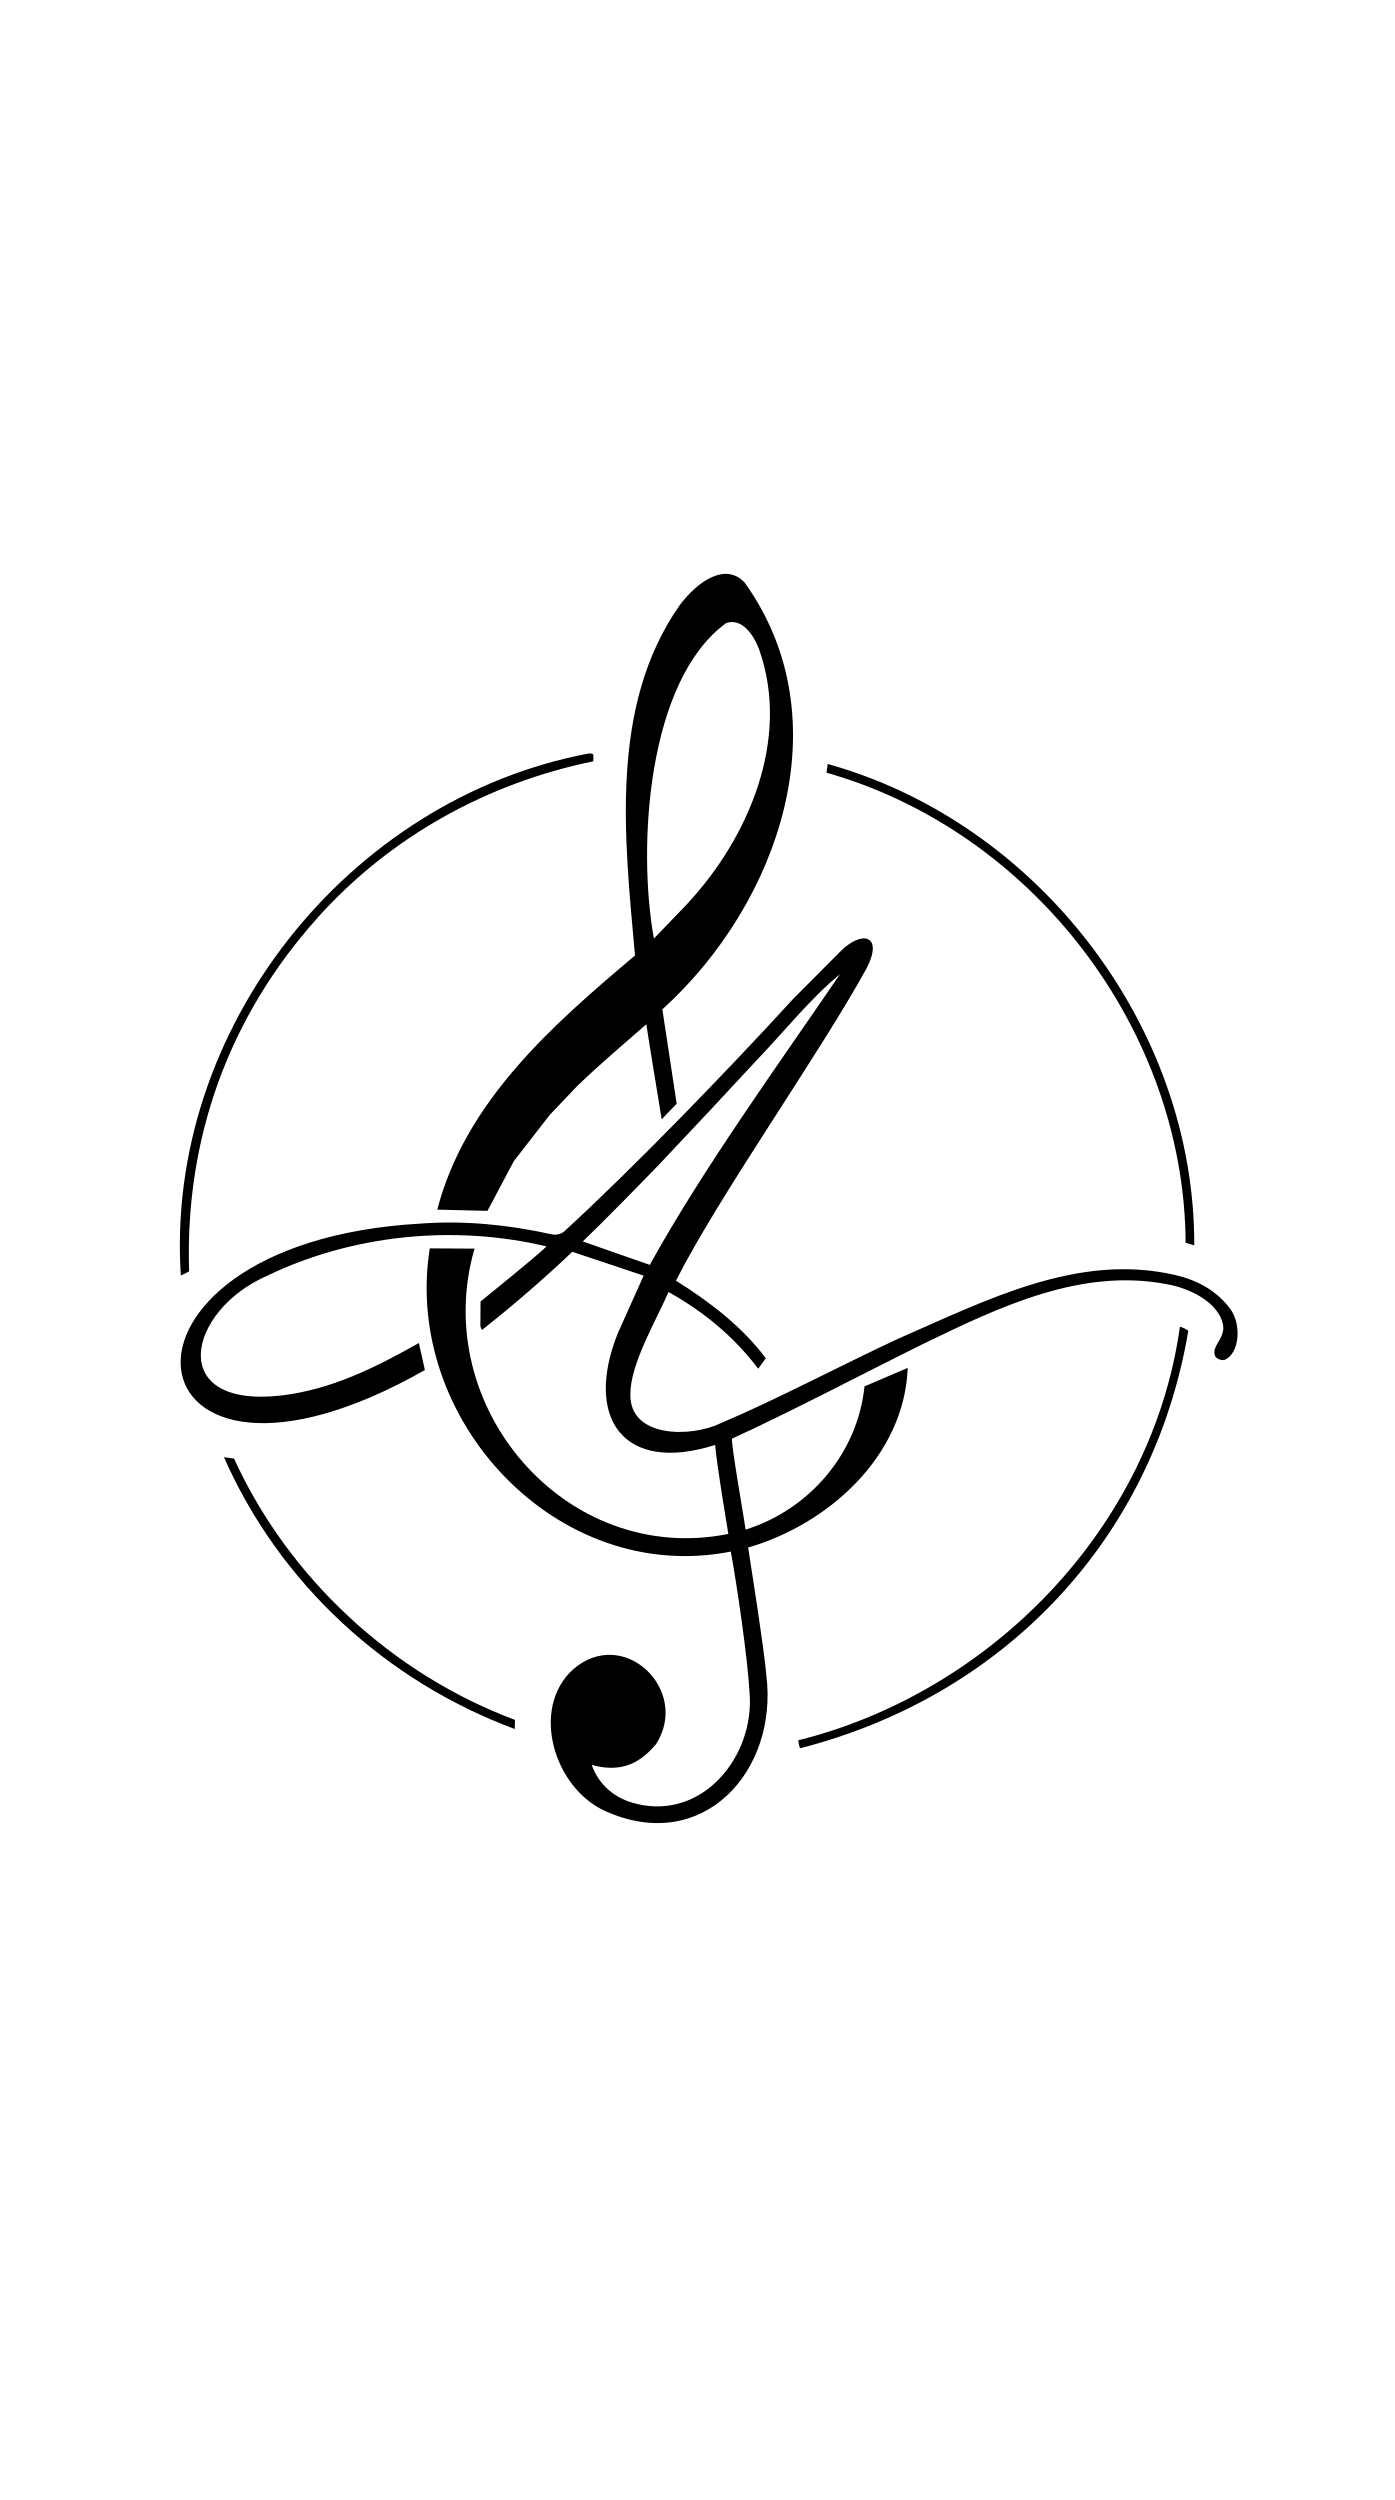
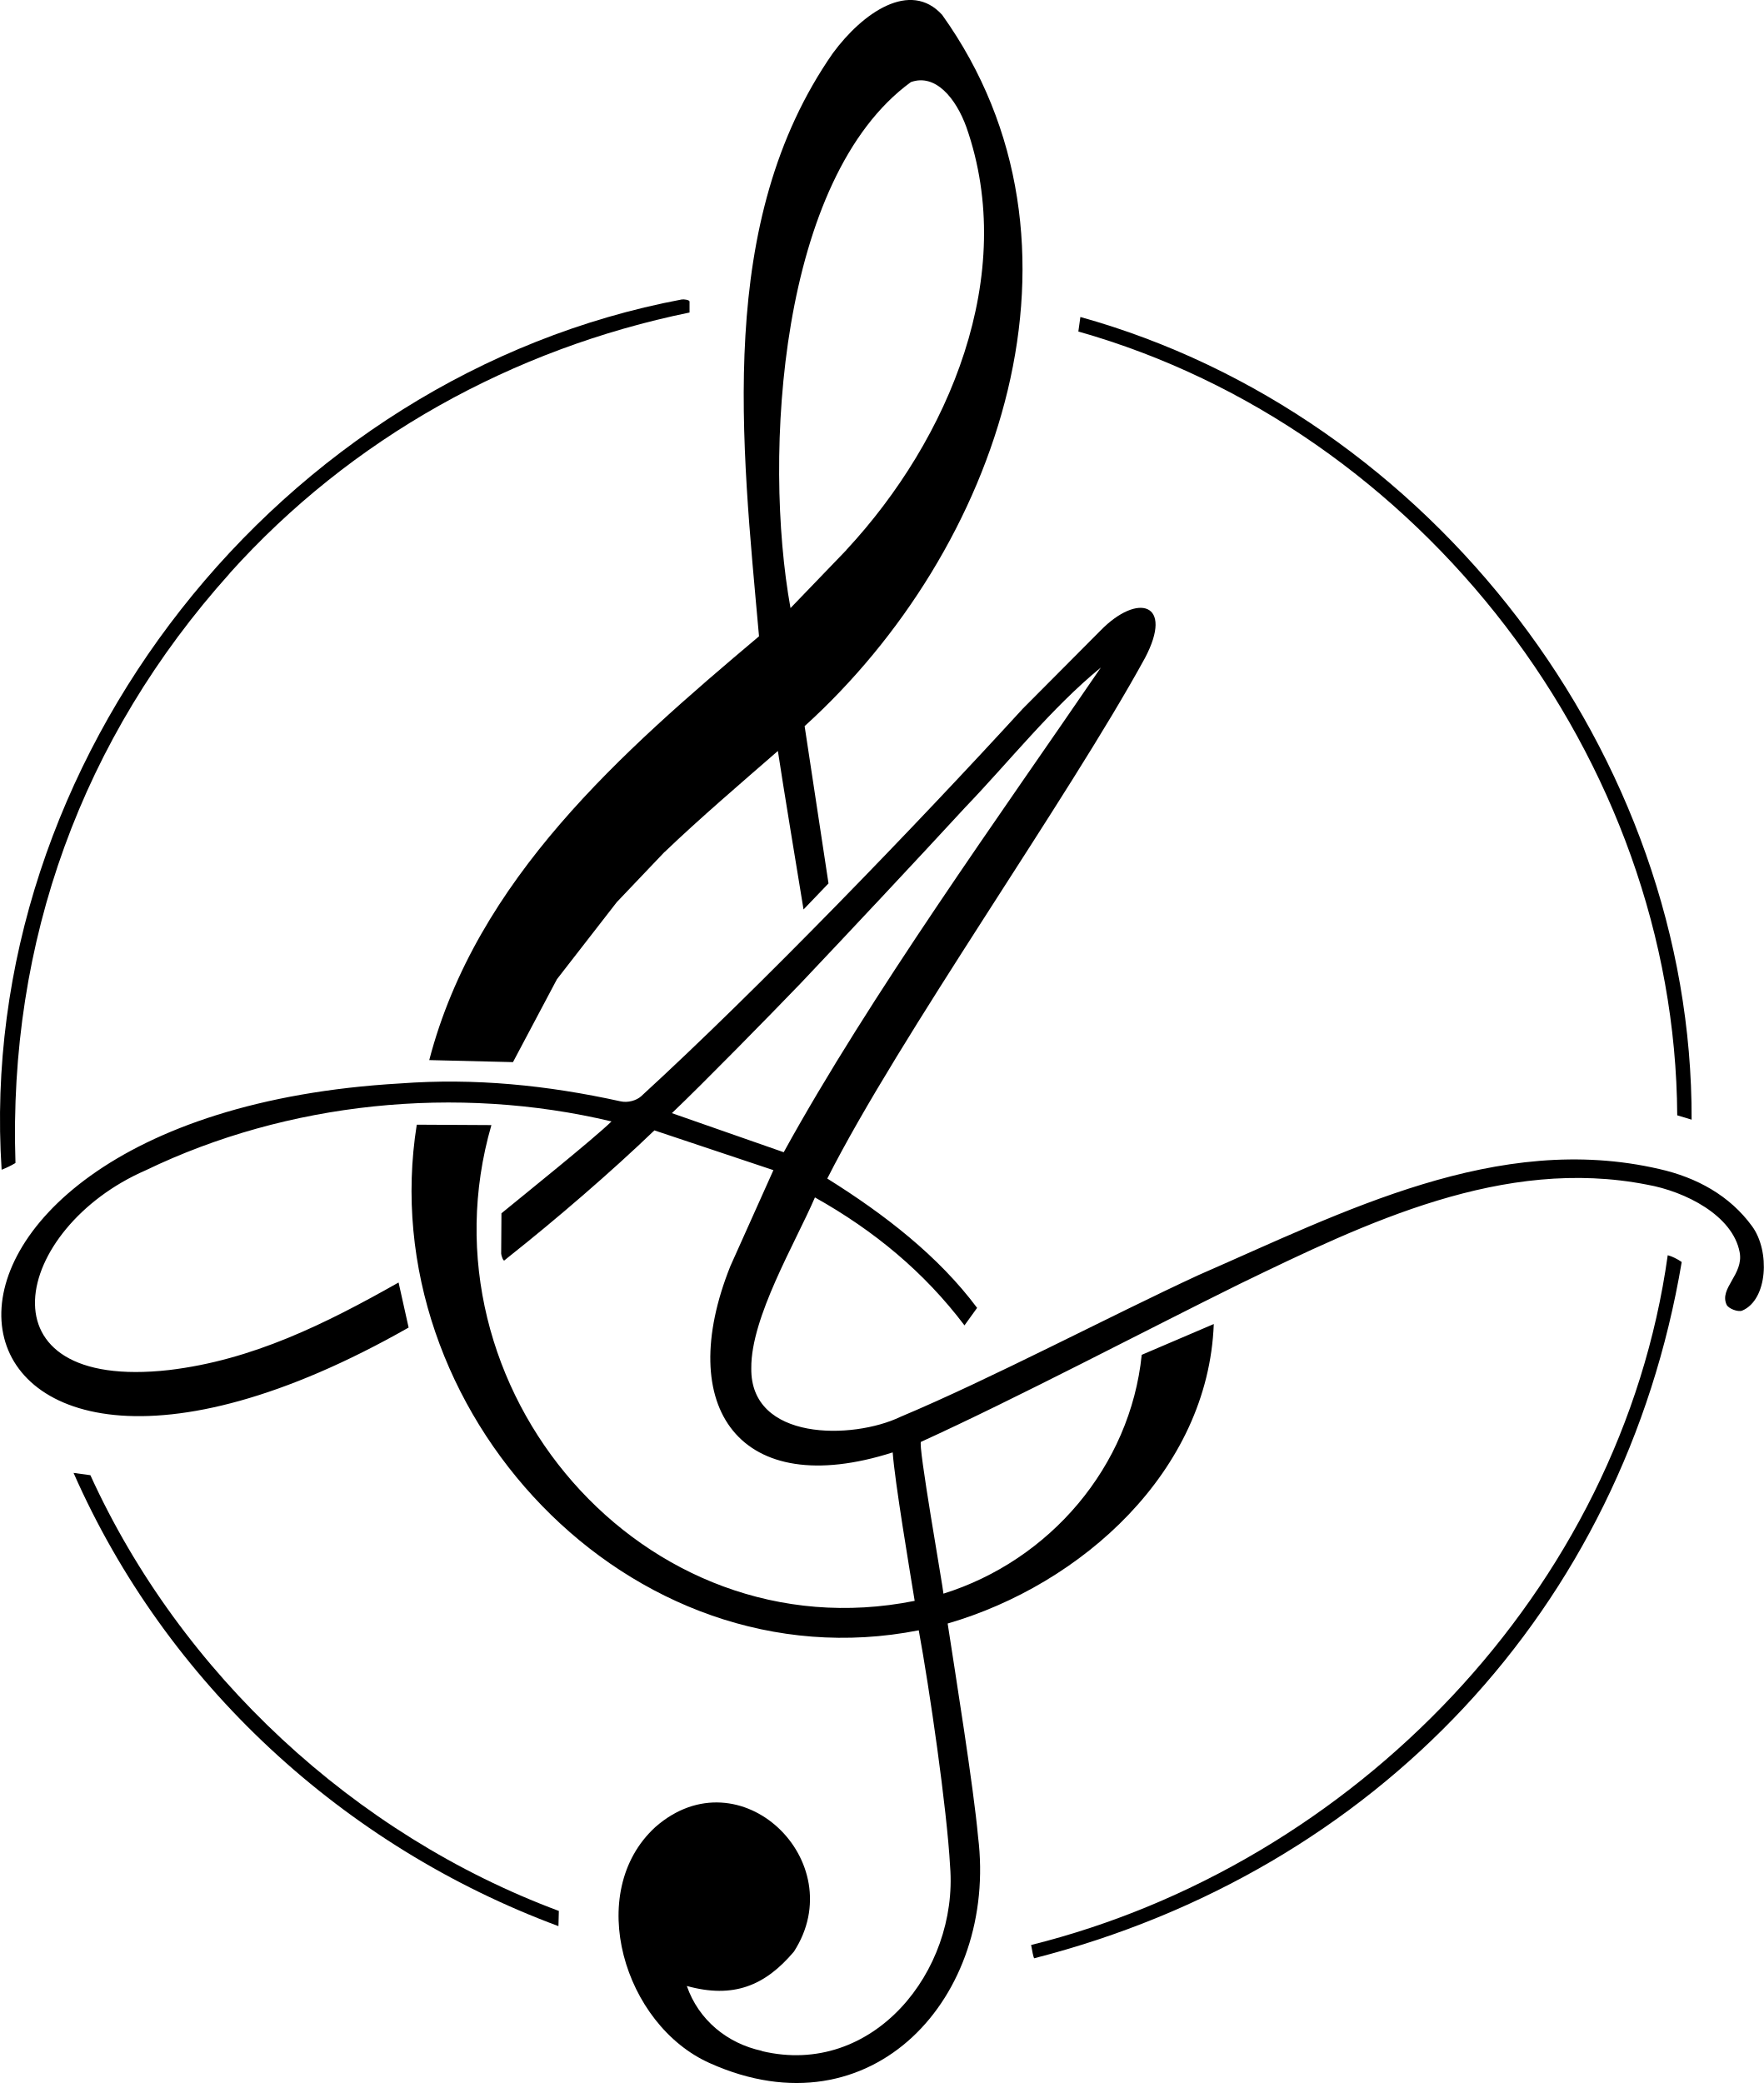
- <svg xmlns="http://www.w3.org/2000/svg" id="Layer_1" version="1.1" viewBox="0 0 171.36 307.2">
+ <svg xmlns="http://www.w3.org/2000/svg" id="Layer_1" version="1.1" viewBox="22.1 70.52 129.97 153.5">
  <path d="M78.25,221.67c8.17,1.95,14.47-5.89,13.86-13.61-.23-4.25-1.53-13.17-2.31-17.4-21.35,4.2-40.34-16.24-36.99-37.26l5.5.03c-5.61,19.38,11.2,39.07,31.19,35.06-.36-2.21-1.47-8.81-1.62-10.94-11.28,3.61-16.13-3.32-11.96-13.73,0,0,3.17-7.07,3.17-7.07l-8.77-2.93c-3.17,3.05-7.26,6.57-10.72,9.31,0,0-.33.27-.33.27-.09.08-.24-.38-.24-.5,0,0,.02-2.97.02-2.97,1.45-1.19,6.87-5.55,8.11-6.77-11.41-2.72-23.89-1.43-34.32,3.6-9.8,4.26-12.53,16.33,1.72,14.72,6.13-.73,11.5-3.39,16.91-6.45l.74,3.32c-37.17,21.13-42.55-15.58-.61-17.99,5.5-.41,10.82.13,16.23,1.32.54.12,1.16-.06,1.51-.37,8.62-7.9,20.29-20,28.13-28.57,0,0,5.74-5.77,5.74-5.77,2.72-2.78,5.41-2.04,3.26,2.04-5.69,10.4-18.09,27.85-23.41,38.36,4.24,2.65,8.2,5.72,11.04,9.53,0,0-.93,1.29-.93,1.29-2.96-3.92-6.65-6.98-11.02-9.43-1.44,3.35-4.72,8.83-4.69,12.58-.08,5.39,7.47,5.28,10.99,3.59,6.67-2.8,15.4-7.41,21.95-10.44,10.71-4.67,22.04-10.59,33.98-7.82,2.74.62,5.18,1.95,6.83,4.22,1.33,1.82,1.15,5.41-.73,6.21-.31.13-1.02-.15-1.15-.43-.57-1.22,1.27-2.23.96-3.87-.51-2.71-4-4.48-6.82-4.98-10.59-2.08-20.68,2.79-29.99,7.3-6.77,3.34-16.6,8.51-23.51,11.65-.28,0,1.64,10.83,1.65,11.19,7.85-2.46,13.77-9.38,14.61-17.6l5.31-2.27c-.41,10.85-9.75,19.21-19.61,22.07.56,3.66,1.92,12.12,2.24,15.71,1.46,11.76-7.79,22.06-19.76,16.69-6.33-2.81-9.28-12.59-4.01-17.41,6.23-5.45,14.49,2.56,10.2,9.19-2.12,2.51-4.46,3.48-7.89,2.53.87,2.51,2.98,4.23,5.52,4.78ZM81.1,142.98c-2.25,2.34-7.18,7.37-9.49,9.57l8.24,2.88c6.36-11.56,15.89-24.77,23.37-35.72-3.62,2.96-6.77,6.95-10,10.31-3.63,3.94-8.42,9.05-12.12,12.96Z" />
  <path d="M71.07,133.3l-3.52,3.7-4.41,5.68-3.24,6.11-6.17-.15c3.48-13.34,14.17-22.69,24.3-31.23-1.27-14.23-3.22-30.54,5.44-42.97,2.2-2.99,5.7-5.41,8.05-2.83,12.06,16.86,4.22,39.42-10.13,52.42l1.76,11.59-1.84,1.92c-.4-2.45-1.54-9.33-1.89-11.68-2.63,2.29-5.83,5.03-8.35,7.45ZM84.47,111.04c7.58-8.16,12.66-20.26,8.84-31.15-.77-2.13-2.28-3.97-4.09-3.32-9.69,7.06-10.91,27.5-8.87,38.76l4.12-4.28Z" />
  <path d="M39.03,112.77c-10.89,12.13-16.33,27.12-15.79,43.45-.29.18-.68.37-1.02.5-1.97-30.21,20.55-58.56,50.11-64.13.16-.03.58.03.58.15v.81c-13.02,2.67-24.93,9.24-33.89,19.22Z" />
  <path d="M145.69,152.71c-.15-26.29-18.89-50.61-44.13-57.76l.15-1.07c25.83,7.19,45.13,32.28,45.04,59.15l-1.06-.32Z" />
  <path d="M98.08,213.85c23.68-5.9,43.46-26.11,46.91-50.83.31.08.7.27,1.03.5-4.3,25.56-22.56,44.87-47.72,51.31-.05-.09-.15-.55-.22-.98Z" />
  <path d="M63.28,211.33l-.03,1.13c-15.84-5.88-28.9-17.89-35.73-33.4l1.24.17c6.67,14.64,19.46,26.5,34.52,32.11Z" />
</svg>
